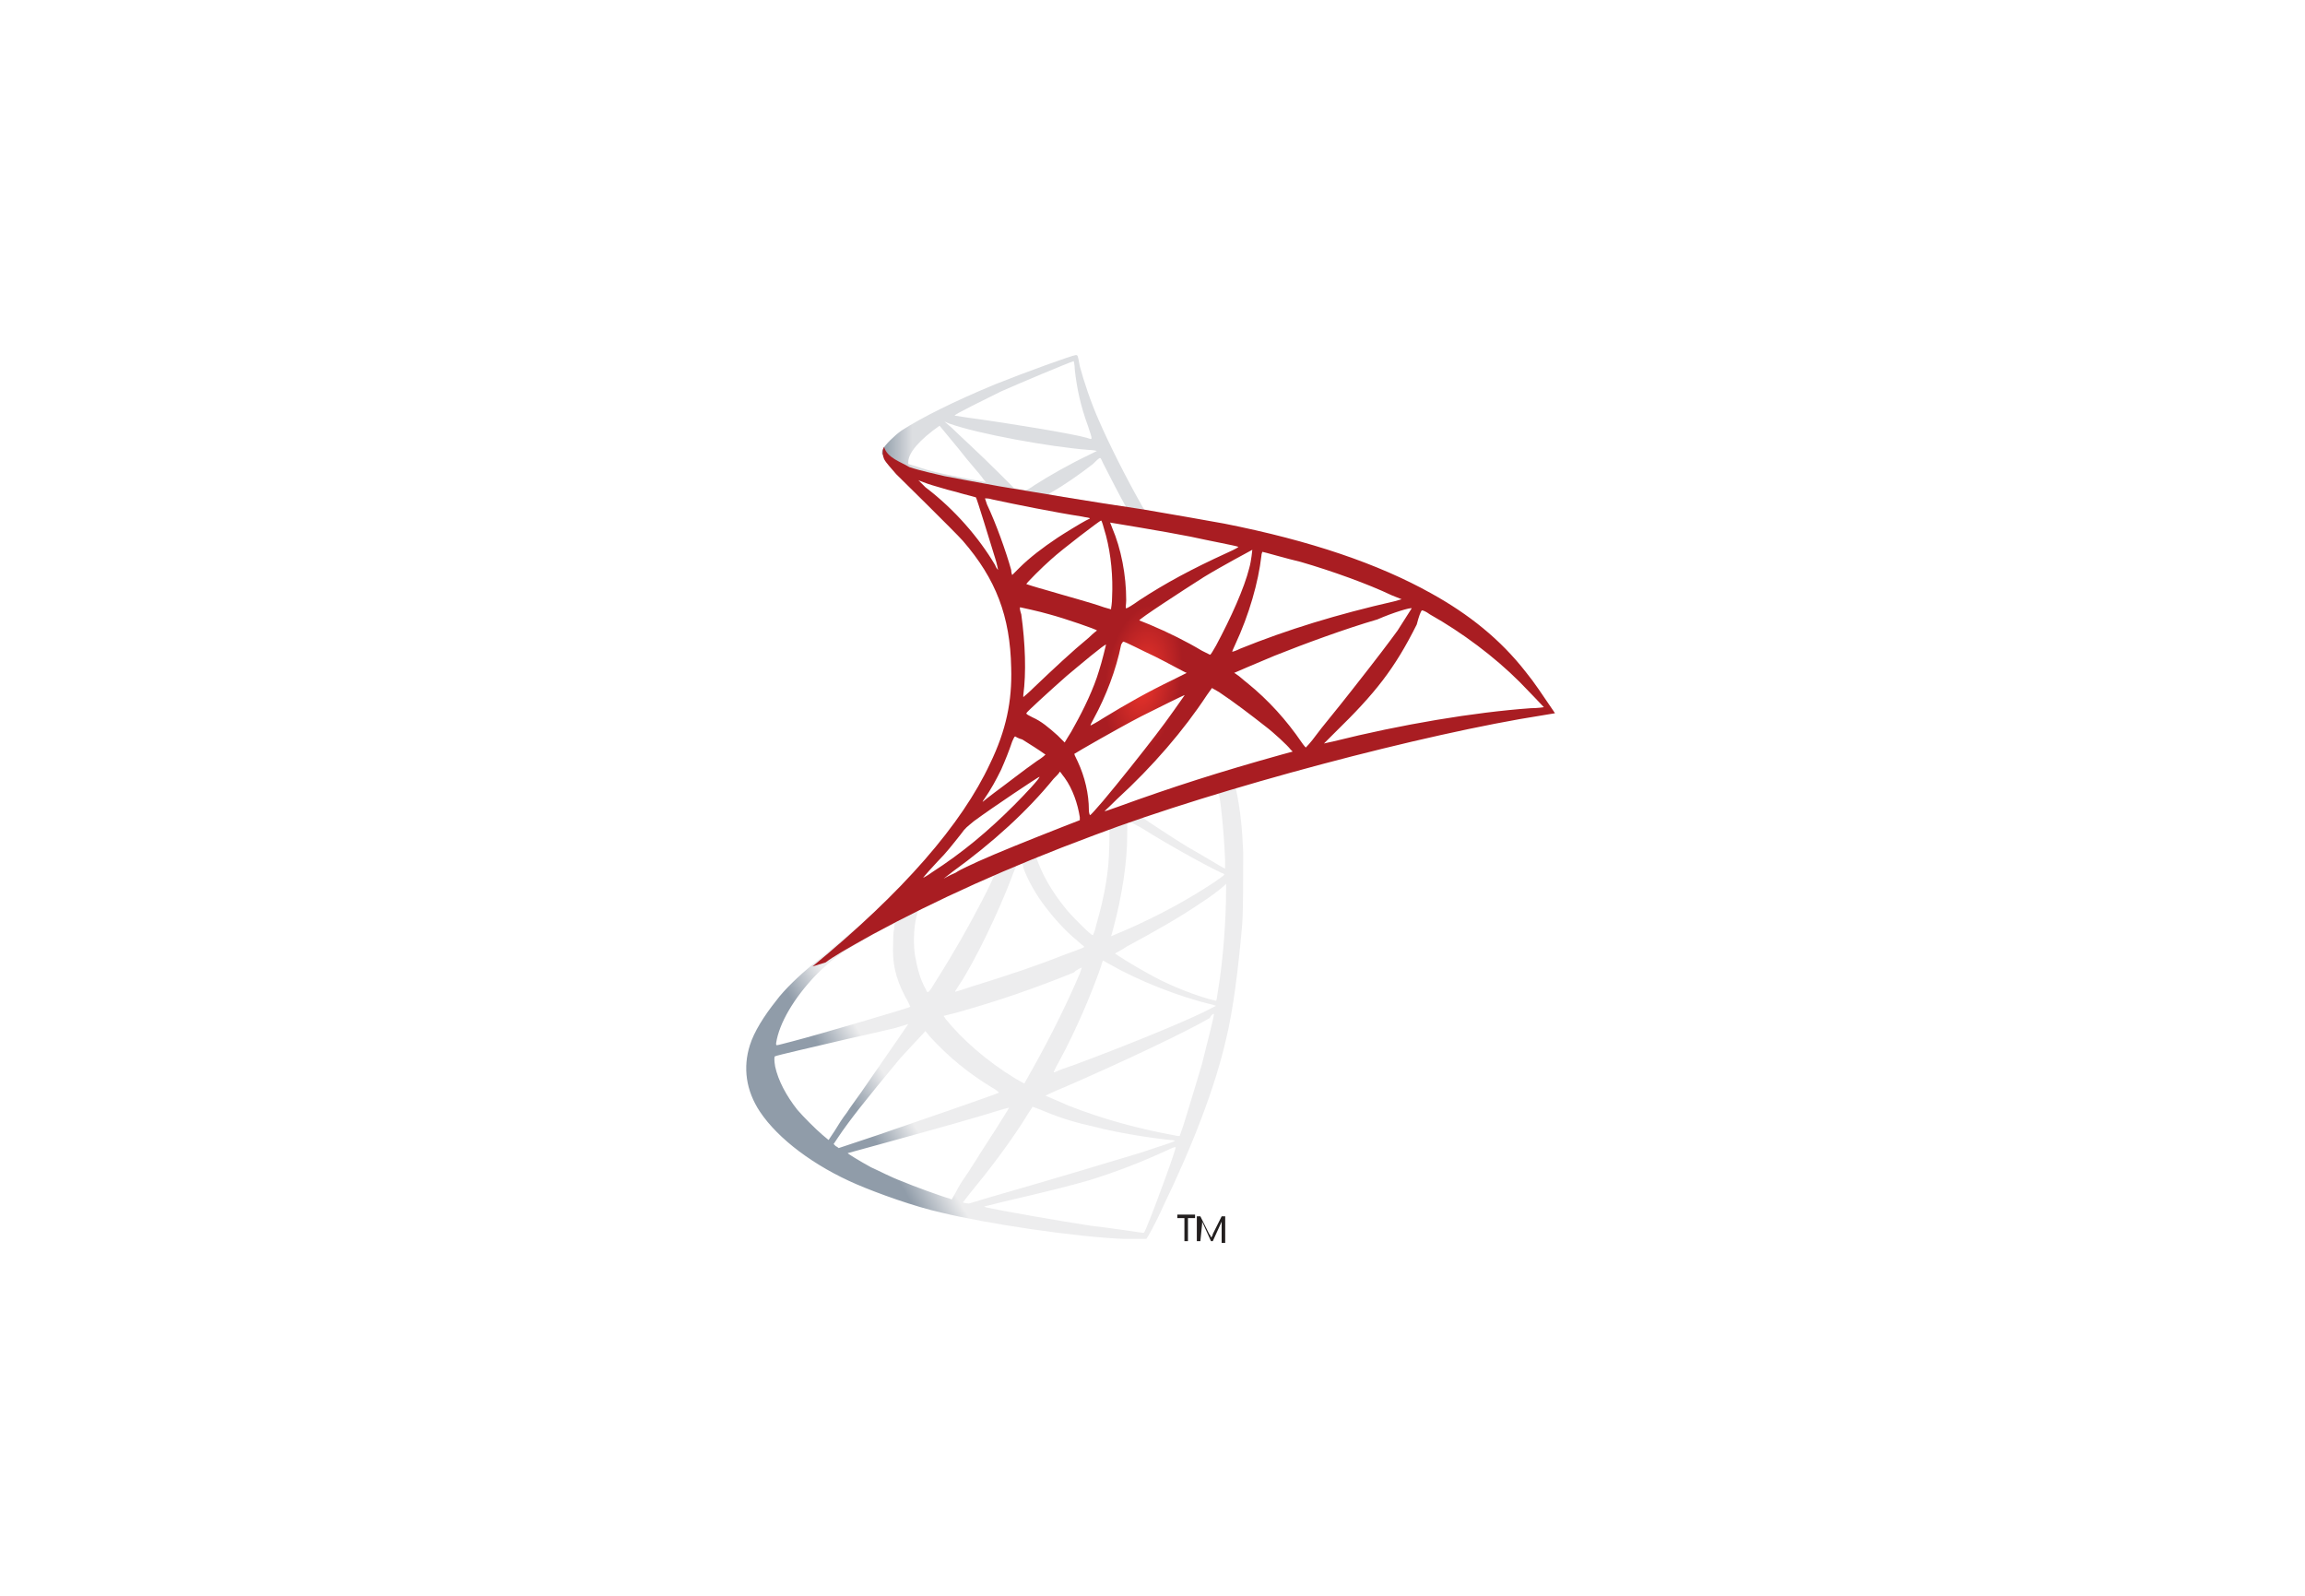
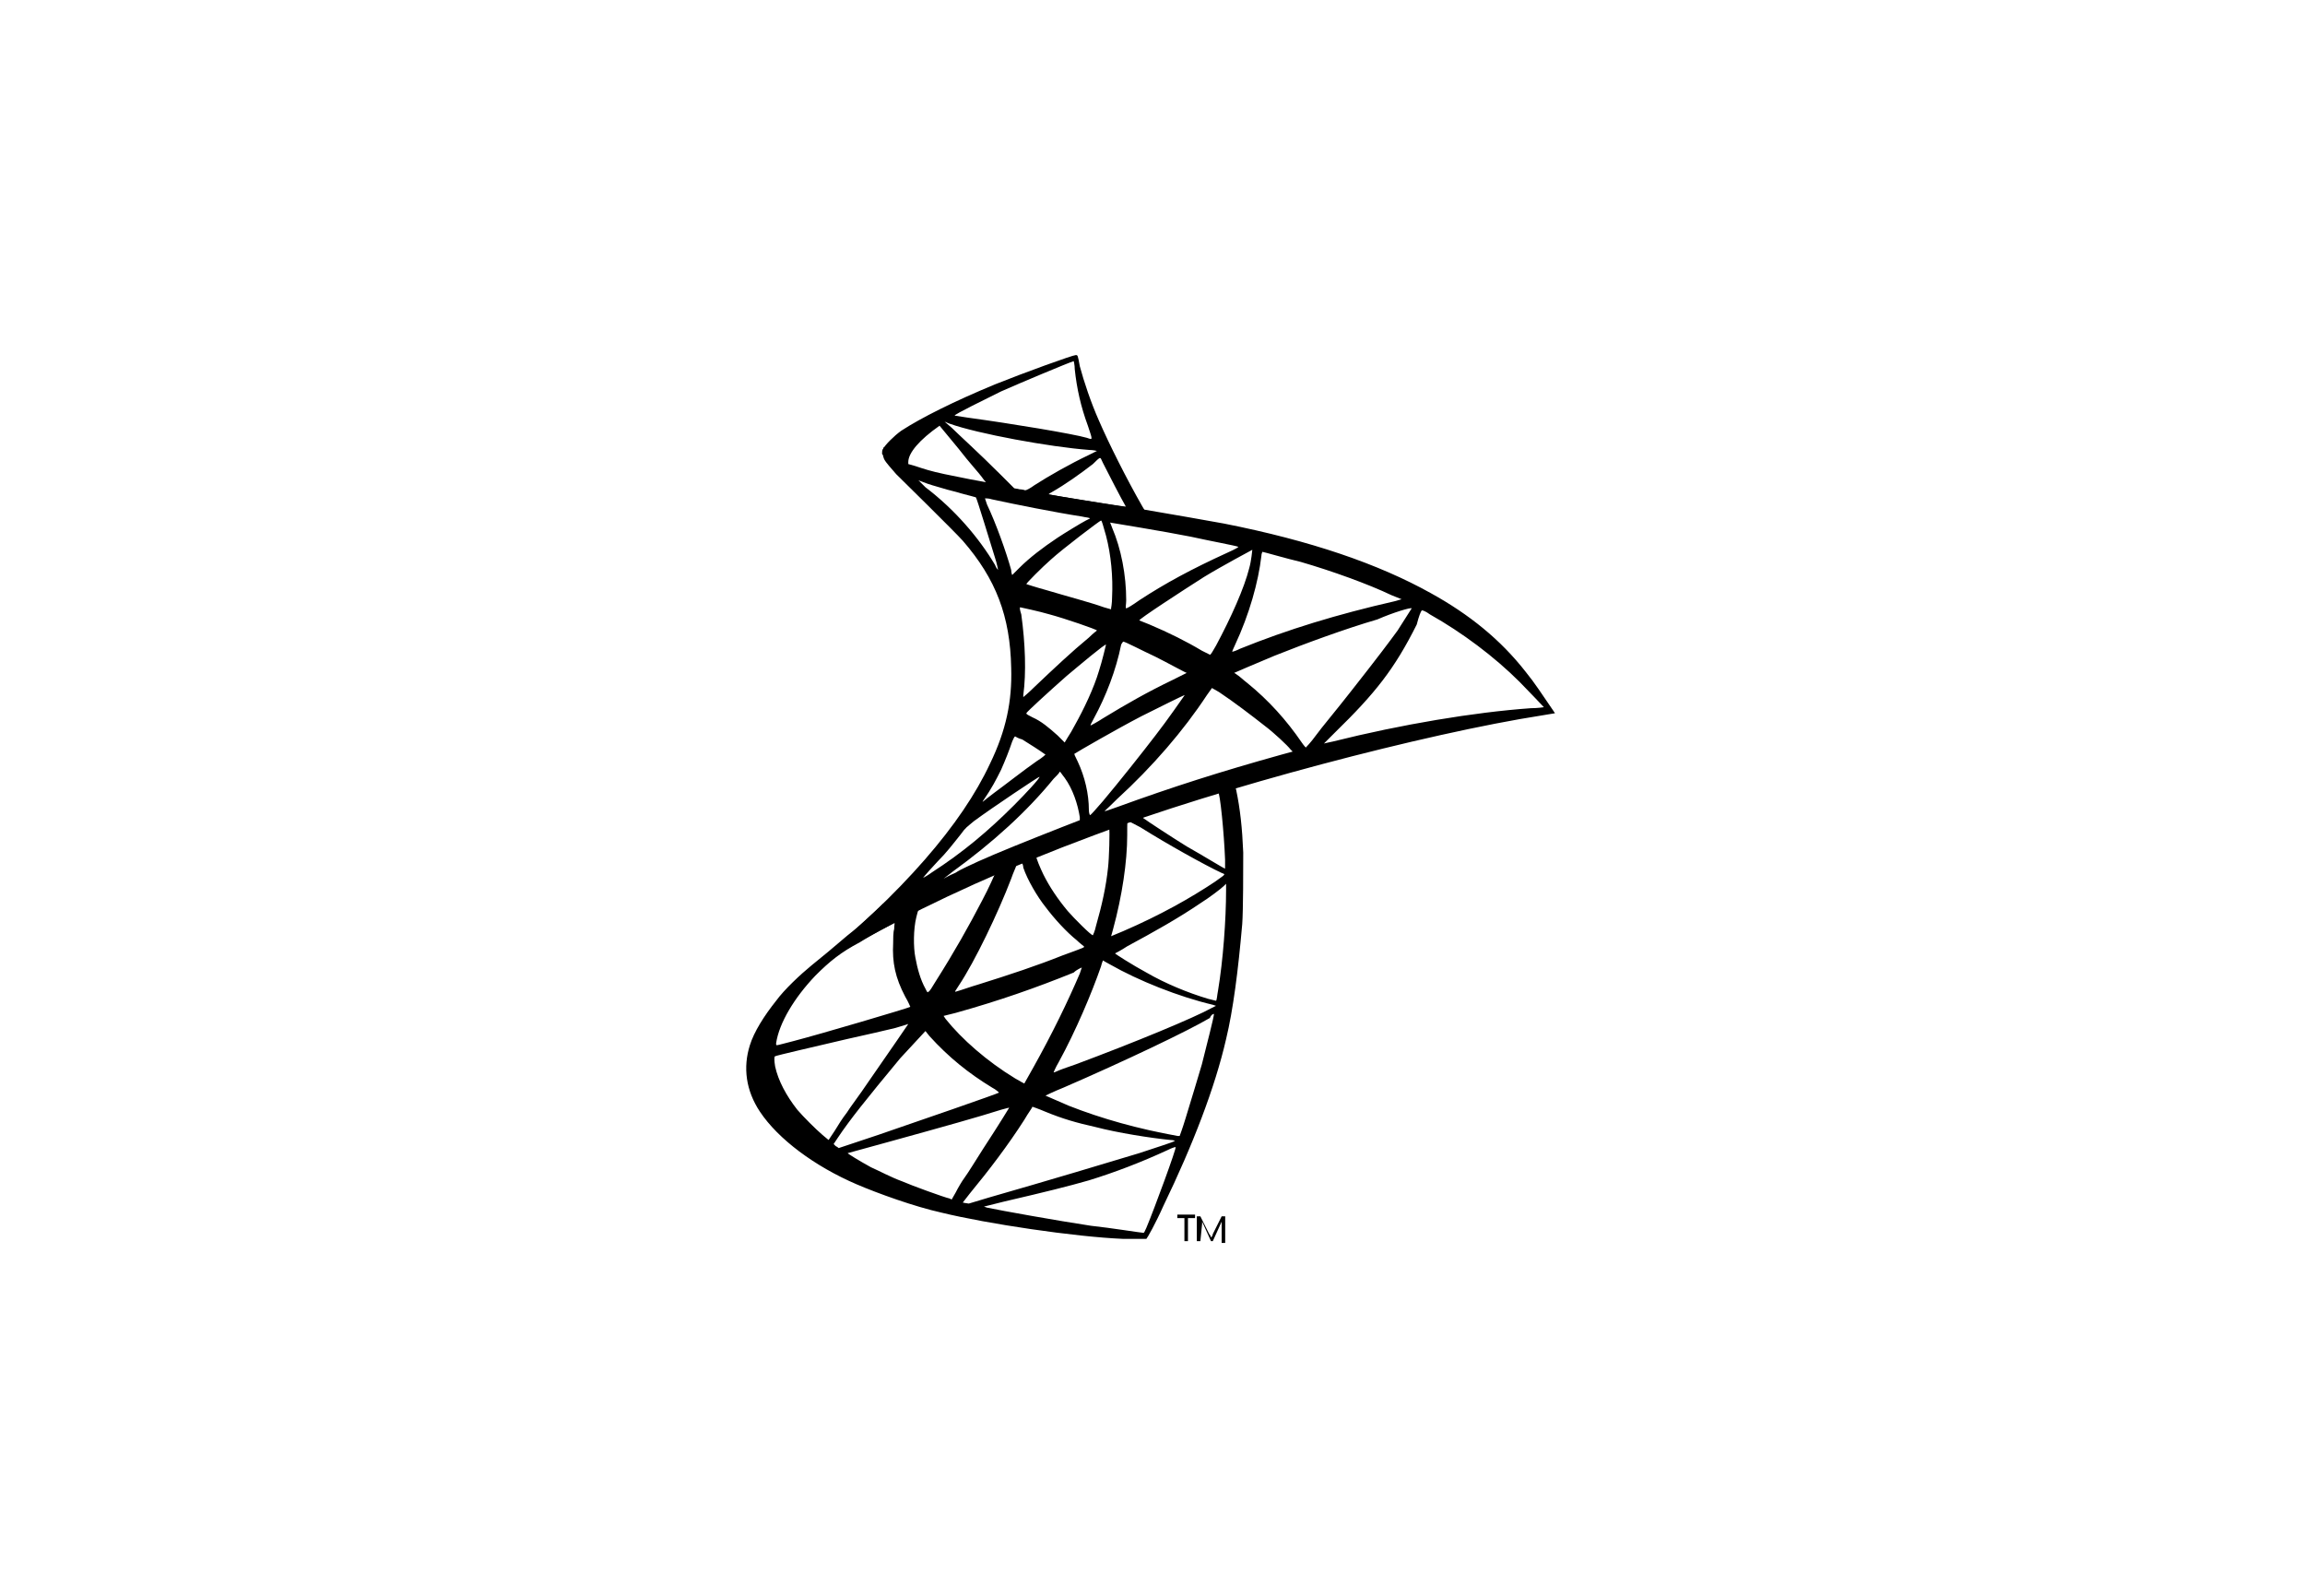
<svg xmlns="http://www.w3.org/2000/svg" version="1.1" id="Layer_1" x="0px" y="0px" viewBox="0 0 130 90" style="enable-background:new 0 0 130 90;" xml:space="preserve">
  <style type="text/css">
	.st0{fill:url(#SVGID_1_);}
	.st1{fill:url(#SVGID_2_);}
	.st2{fill:url(#SVGID_3_);}
	.st3{fill:#231F1F;}
</style>
  <g>
    <g transform="matrix(.569 0 0 .569 199.451 -82.735)">
      <linearGradient id="SVGID_1_" gradientUnits="userSpaceOnUse" x1="-20618.637" y1="-18101.223" x2="-20567.148" y2="-18131.648" gradientTransform="matrix(7.021460e-02 0 0 7.021460e-02 1184.576 1530.592)">
        <stop offset="0" style="stop-color:#909CA9" />
        <stop offset="1" style="stop-color:#EDEDEE" />
      </linearGradient>
-       <path class="st0" d="M-225.8,221.5l-17.6,5.7l-15.3,6.7l-4.3,1.1c-1.1,1-2.2,2.1-3.5,3.1c-1.4,1.2-2.6,2.2-3.6,3    c-1.1,0.9-2.7,2.4-3.5,3.5c-1.2,1.5-2.2,3.1-2.6,4.4c-0.7,2.2-0.4,4.5,1,6.6c1.8,2.7,5.4,5.4,9.6,7.2c2.1,0.9,5.7,2.2,8.4,2.8    c4.5,1.1,13.2,2.4,18,2.6c1,0,2.3,0,2.3,0c0.1-0.1,0.9-1.5,1.7-3.3c2.9-6,5.1-11.7,6.2-16.5c0.7-2.9,1.2-6.8,1.6-11.4    c0.1-1.3,0.1-5.6,0.1-7.1c-0.1-2.4-0.3-4.3-0.7-6.2c-0.1-0.3-0.1-0.5,0-0.5c0.1,0,0.2-0.1,2.4-0.7L-225.8,221.5L-225.8,221.5    L-225.8,221.5L-225.8,221.5z M-229.8,223.9c0.2,0,0.6,4.1,0.7,6.7c0,0.5,0,0.9,0,0.9c-0.1,0-2.2-1.3-3.8-2.2    c-1.3-0.8-3.9-2.5-4.3-2.8c-0.1-0.1-0.1-0.1,1-0.5C-234.3,225.3-229.9,223.9-229.8,223.9z M-238.7,226.8c0.1,0,0.4,0.2,1.2,0.6    c2.7,1.7,6.5,3.8,8,4.5c0.5,0.2,0.5,0.1-0.6,0.9c-2.4,1.6-5.4,3.3-9.1,4.9c-0.7,0.3-1.2,0.5-1.2,0.5c0,0,0.1-0.3,0.2-0.7    c0.9-3.3,1.4-6.7,1.4-9.3C-238.8,226.8-238.8,226.8-238.7,226.8C-238.8,226.8-238.7,226.8-238.7,226.8L-238.7,226.8z     M-240.6,227.5c0.1,0.1,0,3.1-0.1,3.9c-0.2,1.9-0.6,3.7-1.2,5.8c-0.1,0.5-0.3,0.9-0.3,0.9c-0.1,0.1-1.9-1.7-2.5-2.4    c-1-1.2-1.8-2.4-2.4-3.6c-0.3-0.6-0.8-1.8-0.7-1.8C-247.6,230.2-240.6,227.5-240.6,227.5L-240.6,227.5z M-249.3,230.9    C-249.2,230.9-249.2,230.9-249.3,230.9c0.1,0,0.2,0.3,0.2,0.5c0.4,1.2,1.4,2.9,2.2,3.9c0.9,1.2,2.1,2.5,3.1,3.3    c0.3,0.3,0.6,0.5,0.7,0.6c0.1,0.1,0.1,0.1-2.1,0.9c-2.5,1-5.2,1.9-8.4,2.9c-0.7,0.2-1.5,0.5-2.2,0.7c-0.1,0-0.1,0,0.3-0.6    c1.6-2.4,3.9-7.2,5.2-10.6c0.2-0.6,0.5-1.2,0.5-1.3c0.1-0.2,0.1-0.3,0.3-0.3C-249.4,231-249.3,230.9-249.3,230.9L-249.3,230.9z     M-251.9,232c0,0-0.6,1.4-1.3,2.7c-1.3,2.5-2.7,5-4.6,8c-0.3,0.5-0.6,1-0.7,1c-0.1,0.1-0.1,0.1-0.3-0.3c-0.5-0.9-0.8-2-1-3.1    c-0.2-1-0.2-2.8,0.1-4c0.2-0.8,0.2-0.8,0.6-1C-257.5,234.6-252,232-251.9,232L-251.9,232z M-229,233v0.6c0,3-0.3,7-0.8,10    c-0.1,0.5-0.1,0.9-0.2,1c0,0-0.4-0.1-0.8-0.2c-2-0.6-4.2-1.5-6.1-2.6c-1.3-0.7-3.2-1.9-3.1-1.9c0,0,0.6-0.3,1.2-0.7    c2.6-1.4,5.1-2.8,7.3-4.3c0.8-0.5,2-1.4,2.3-1.7L-229,233L-229,233z M-261.9,236.9c0.1,0,0,0.1,0,0.6c-0.1,0.3-0.1,1-0.1,1.4    c-0.1,1.9,0.2,3.4,1.2,5.3c0.3,0.5,0.5,1,0.5,1c-0.1,0.1-8.9,2.7-11.6,3.4c-0.8,0.2-1.5,0.4-1.6,0.4c-0.1,0-0.1,0-0.1-0.2    c0.3-2,1.8-4.5,3.9-6.7c1.4-1.4,2.5-2.3,4.4-3.3C-264.2,238.1-262.1,237-261.9,236.9C-262,236.9-262,236.9-261.9,236.9    L-261.9,236.9z M-241.2,240.6c0,0,0.3,0.2,0.7,0.4c2.8,1.6,6.8,3.2,10.2,4l0.3,0.1l-0.4,0.2c-1.8,1-7.6,3.4-13.5,5.6    c-0.9,0.3-1.7,0.6-1.9,0.7c-0.2,0.1-0.3,0.1-0.3,0.1c0,0,0.2-0.5,0.5-1c1.7-3.1,3.3-6.9,4.2-9.5    C-241.3,240.8-241.2,240.6-241.2,240.6L-241.2,240.6z M-243.3,241.3c0,0-0.1,0.3-0.2,0.6c-1.2,2.8-2.7,5.9-4.6,9.3    c-0.5,0.9-0.9,1.6-0.9,1.6c0,0-0.4-0.2-0.9-0.5c-2.8-1.7-5.3-3.9-6.9-5.9l-0.2-0.3l1.2-0.3c4.3-1.2,8-2.5,11.7-4    C-243.8,241.5-243.3,241.3-243.3,241.3z M-230.2,245.9C-230.2,245.9-230.2,245.9-230.2,245.9c0,0.3-0.7,3-1.2,5    c-0.5,1.7-0.9,3-1.6,5.3c-0.3,1-0.6,1.8-0.6,1.8c0,0-0.1,0-0.2,0c-3.9-0.7-7.5-1.7-10.8-3c-0.9-0.4-2.3-1-2.3-1    c0,0,0.8-0.4,1.8-0.8c6-2.6,12.3-5.6,14.5-6.9C-230.5,246-230.3,245.9-230.2,245.9L-230.2,245.9z M-260.5,246.9c0,0-1.7,2.5-4,5.8    c-0.8,1.2-1.8,2.5-2.1,3c-0.4,0.5-0.9,1.3-1.2,1.8l-0.6,0.9l-0.6-0.5c-0.7-0.6-1.9-1.8-2.5-2.5c-1.1-1.4-1.9-2.9-2.2-4.3    c-0.1-0.6-0.1-1,0-1c0.2-0.1,3.7-0.9,7.1-1.7c1.8-0.4,4-0.9,4.8-1.1C-261.1,247.1-260.5,246.9-260.5,246.9L-260.5,246.9z     M-258.8,247.6l0.4,0.5c1.9,2.1,3.9,3.7,6.2,5.1c0.4,0.2,0.7,0.5,0.7,0.5c-0.1,0.1-8.2,2.9-12,4.2c-2.1,0.7-3.9,1.3-3.9,1.3    c0,0-0.1-0.1-0.3-0.2l-0.2-0.2l0.4-0.6c1.2-1.8,2.8-3.8,6.2-7.9L-258.8,247.6L-258.8,247.6z M-248.2,255.1c0,0,0.6,0.2,1.3,0.5    c1.7,0.7,3.1,1.1,4.9,1.5c2.3,0.6,5.5,1.1,7.5,1.3c0.3,0,0.5,0.1,0.4,0.1c-0.1,0.1-2,0.7-3.5,1.2c-2.3,0.7-9.3,2.8-14.9,4.4    c-1,0.3-2,0.6-2,0.6c-0.1,0-0.6-0.1-0.6-0.1c0,0,0.3-0.4,0.7-0.9c1.9-2.3,3.8-4.8,5.4-7.3C-248.6,255.7-248.2,255.2-248.2,255.1    L-248.2,255.1z M-250.5,255.2c0,0-0.9,1.5-2.6,4.1c-0.7,1.1-1.5,2.4-1.8,2.8c-0.3,0.4-0.7,1.1-0.9,1.5l-0.4,0.7l-0.2-0.1    c-0.5-0.1-3.8-1.3-4.7-1.7c-1.1-0.4-2.2-1-3.1-1.4c-1.1-0.6-2.4-1.4-2.3-1.4c0,0,1.8-0.5,4-1.1c5.8-1.6,9-2.5,11.2-3.2    C-250.9,255.3-250.6,255.2-250.5,255.2L-250.5,255.2z M-234,259.1L-234,259.1c0.1,0.1-2.1,6.1-2.9,8c-0.2,0.4-0.2,0.5-0.3,0.5    c-0.2,0-3.3-0.5-5.2-0.7c-3.3-0.5-8.9-1.5-10.3-1.8l-0.3-0.1l2-0.5c4.3-1,6.3-1.5,8.4-2.1c2.6-0.8,5.2-1.8,7.8-3    C-234.4,259.2-234.1,259.1-234,259.1L-234,259.1z" />
+       <path className="st0" d="M-225.8,221.5l-17.6,5.7l-15.3,6.7l-4.3,1.1c-1.1,1-2.2,2.1-3.5,3.1c-1.4,1.2-2.6,2.2-3.6,3    c-1.1,0.9-2.7,2.4-3.5,3.5c-1.2,1.5-2.2,3.1-2.6,4.4c-0.7,2.2-0.4,4.5,1,6.6c1.8,2.7,5.4,5.4,9.6,7.2c2.1,0.9,5.7,2.2,8.4,2.8    c4.5,1.1,13.2,2.4,18,2.6c1,0,2.3,0,2.3,0c0.1-0.1,0.9-1.5,1.7-3.3c2.9-6,5.1-11.7,6.2-16.5c0.7-2.9,1.2-6.8,1.6-11.4    c0.1-1.3,0.1-5.6,0.1-7.1c-0.1-2.4-0.3-4.3-0.7-6.2c-0.1-0.3-0.1-0.5,0-0.5c0.1,0,0.2-0.1,2.4-0.7L-225.8,221.5L-225.8,221.5    L-225.8,221.5L-225.8,221.5z M-229.8,223.9c0.2,0,0.6,4.1,0.7,6.7c0,0.5,0,0.9,0,0.9c-0.1,0-2.2-1.3-3.8-2.2    c-1.3-0.8-3.9-2.5-4.3-2.8c-0.1-0.1-0.1-0.1,1-0.5C-234.3,225.3-229.9,223.9-229.8,223.9z M-238.7,226.8c0.1,0,0.4,0.2,1.2,0.6    c2.7,1.7,6.5,3.8,8,4.5c0.5,0.2,0.5,0.1-0.6,0.9c-2.4,1.6-5.4,3.3-9.1,4.9c-0.7,0.3-1.2,0.5-1.2,0.5c0,0,0.1-0.3,0.2-0.7    c0.9-3.3,1.4-6.7,1.4-9.3C-238.8,226.8-238.8,226.8-238.7,226.8C-238.8,226.8-238.7,226.8-238.7,226.8L-238.7,226.8z     M-240.6,227.5c0.1,0.1,0,3.1-0.1,3.9c-0.2,1.9-0.6,3.7-1.2,5.8c-0.1,0.5-0.3,0.9-0.3,0.9c-0.1,0.1-1.9-1.7-2.5-2.4    c-1-1.2-1.8-2.4-2.4-3.6c-0.3-0.6-0.8-1.8-0.7-1.8C-247.6,230.2-240.6,227.5-240.6,227.5L-240.6,227.5z M-249.3,230.9    C-249.2,230.9-249.2,230.9-249.3,230.9c0.1,0,0.2,0.3,0.2,0.5c0.4,1.2,1.4,2.9,2.2,3.9c0.9,1.2,2.1,2.5,3.1,3.3    c0.3,0.3,0.6,0.5,0.7,0.6c0.1,0.1,0.1,0.1-2.1,0.9c-2.5,1-5.2,1.9-8.4,2.9c-0.7,0.2-1.5,0.5-2.2,0.7c-0.1,0-0.1,0,0.3-0.6    c1.6-2.4,3.9-7.2,5.2-10.6c0.2-0.6,0.5-1.2,0.5-1.3c0.1-0.2,0.1-0.3,0.3-0.3C-249.4,231-249.3,230.9-249.3,230.9L-249.3,230.9z     M-251.9,232c0,0-0.6,1.4-1.3,2.7c-1.3,2.5-2.7,5-4.6,8c-0.3,0.5-0.6,1-0.7,1c-0.1,0.1-0.1,0.1-0.3-0.3c-0.5-0.9-0.8-2-1-3.1    c-0.2-1-0.2-2.8,0.1-4c0.2-0.8,0.2-0.8,0.6-1C-257.5,234.6-252,232-251.9,232L-251.9,232z M-229,233v0.6c0,3-0.3,7-0.8,10    c-0.1,0.5-0.1,0.9-0.2,1c0,0-0.4-0.1-0.8-0.2c-2-0.6-4.2-1.5-6.1-2.6c-1.3-0.7-3.2-1.9-3.1-1.9c0,0,0.6-0.3,1.2-0.7    c2.6-1.4,5.1-2.8,7.3-4.3c0.8-0.5,2-1.4,2.3-1.7L-229,233L-229,233z M-261.9,236.9c0.1,0,0,0.1,0,0.6c-0.1,0.3-0.1,1-0.1,1.4    c-0.1,1.9,0.2,3.4,1.2,5.3c0.3,0.5,0.5,1,0.5,1c-0.1,0.1-8.9,2.7-11.6,3.4c-0.8,0.2-1.5,0.4-1.6,0.4c-0.1,0-0.1,0-0.1-0.2    c0.3-2,1.8-4.5,3.9-6.7c1.4-1.4,2.5-2.3,4.4-3.3C-264.2,238.1-262.1,237-261.9,236.9C-262,236.9-262,236.9-261.9,236.9    L-261.9,236.9z M-241.2,240.6c0,0,0.3,0.2,0.7,0.4c2.8,1.6,6.8,3.2,10.2,4l0.3,0.1l-0.4,0.2c-1.8,1-7.6,3.4-13.5,5.6    c-0.9,0.3-1.7,0.6-1.9,0.7c-0.2,0.1-0.3,0.1-0.3,0.1c0,0,0.2-0.5,0.5-1c1.7-3.1,3.3-6.9,4.2-9.5    C-241.3,240.8-241.2,240.6-241.2,240.6L-241.2,240.6z M-243.3,241.3c0,0-0.1,0.3-0.2,0.6c-1.2,2.8-2.7,5.9-4.6,9.3    c-0.5,0.9-0.9,1.6-0.9,1.6c0,0-0.4-0.2-0.9-0.5c-2.8-1.7-5.3-3.9-6.9-5.9l-0.2-0.3l1.2-0.3c4.3-1.2,8-2.5,11.7-4    C-243.8,241.5-243.3,241.3-243.3,241.3z M-230.2,245.9C-230.2,245.9-230.2,245.9-230.2,245.9c0,0.3-0.7,3-1.2,5    c-0.5,1.7-0.9,3-1.6,5.3c-0.3,1-0.6,1.8-0.6,1.8c0,0-0.1,0-0.2,0c-3.9-0.7-7.5-1.7-10.8-3c-0.9-0.4-2.3-1-2.3-1    c0,0,0.8-0.4,1.8-0.8c6-2.6,12.3-5.6,14.5-6.9C-230.5,246-230.3,245.9-230.2,245.9L-230.2,245.9z M-260.5,246.9c0,0-1.7,2.5-4,5.8    c-0.8,1.2-1.8,2.5-2.1,3c-0.4,0.5-0.9,1.3-1.2,1.8l-0.6,0.9l-0.6-0.5c-0.7-0.6-1.9-1.8-2.5-2.5c-1.1-1.4-1.9-2.9-2.2-4.3    c-0.1-0.6-0.1-1,0-1c0.2-0.1,3.7-0.9,7.1-1.7c1.8-0.4,4-0.9,4.8-1.1C-261.1,247.1-260.5,246.9-260.5,246.9L-260.5,246.9z     M-258.8,247.6l0.4,0.5c1.9,2.1,3.9,3.7,6.2,5.1c0.4,0.2,0.7,0.5,0.7,0.5c-0.1,0.1-8.2,2.9-12,4.2c-2.1,0.7-3.9,1.3-3.9,1.3    c0,0-0.1-0.1-0.3-0.2l-0.2-0.2l0.4-0.6c1.2-1.8,2.8-3.8,6.2-7.9L-258.8,247.6L-258.8,247.6z M-248.2,255.1c0,0,0.6,0.2,1.3,0.5    c1.7,0.7,3.1,1.1,4.9,1.5c2.3,0.6,5.5,1.1,7.5,1.3c0.3,0,0.5,0.1,0.4,0.1c-0.1,0.1-2,0.7-3.5,1.2c-2.3,0.7-9.3,2.8-14.9,4.4    c-1,0.3-2,0.6-2,0.6c-0.1,0-0.6-0.1-0.6-0.1c0,0,0.3-0.4,0.7-0.9c1.9-2.3,3.8-4.8,5.4-7.3C-248.6,255.7-248.2,255.2-248.2,255.1    L-248.2,255.1z M-250.5,255.2c0,0-0.9,1.5-2.6,4.1c-0.7,1.1-1.5,2.4-1.8,2.8c-0.3,0.4-0.7,1.1-0.9,1.5l-0.4,0.7l-0.2-0.1    c-0.5-0.1-3.8-1.3-4.7-1.7c-1.1-0.4-2.2-1-3.1-1.4c-1.1-0.6-2.4-1.4-2.3-1.4c0,0,1.8-0.5,4-1.1c5.8-1.6,9-2.5,11.2-3.2    C-250.9,255.3-250.6,255.2-250.5,255.2L-250.5,255.2z M-234,259.1L-234,259.1c0.1,0.1-2.1,6.1-2.9,8c-0.2,0.4-0.2,0.5-0.3,0.5    c-0.2,0-3.3-0.5-5.2-0.7c-3.3-0.5-8.9-1.5-10.3-1.8l-0.3-0.1l2-0.5c4.3-1,6.3-1.5,8.4-2.1c2.6-0.8,5.2-1.8,7.8-3    C-234.4,259.2-234.1,259.1-234,259.1L-234,259.1z" />
      <linearGradient id="SVGID_2_" gradientUnits="userSpaceOnUse" x1="-20616.606" y1="-19108.986" x2="-20575.176" y2="-19108.986" gradientTransform="matrix(7.021460e-02 0 0 7.021460e-02 1184.576 1530.592)">
        <stop offset="0" style="stop-color:#939FAB" />
        <stop offset="1" style="stop-color:#DCDEE1" />
      </linearGradient>
-       <path class="st1" d="M-243.9,180.6c-0.3,0-5,1.7-8,2.9c-4.1,1.7-7.3,3.3-9.3,4.6c-0.7,0.5-1.6,1.4-1.8,1.8    c-0.1,0.1-0.1,0.3-0.1,0.5l1.8,1.7l4.2,1.4l10.1,1.8l11.5,2l0.1-1c0,0-0.1,0-0.1,0l-1.5-0.2l-0.3-0.5c-1.6-2.8-3.3-6.2-4.3-8.5    c-0.8-1.8-1.5-3.9-1.9-5.4C-243.7,180.6-243.7,180.6-243.9,180.6L-243.9,180.6L-243.9,180.6L-243.9,180.6z M-244.1,181.2    L-244.1,181.2c0,0,0.1,0.4,0.1,0.8c0.2,1.9,0.6,3.7,1.3,5.6c0.5,1.5,0.5,1.4-0.1,1.2c-1.4-0.4-7.4-1.4-11.8-2    c-0.7-0.1-1.3-0.2-1.3-0.2c-0.1-0.1,3.2-1.7,4.6-2.4C-249.5,183.4-244.5,181.3-244.1,181.2z M-256.9,187.2l0.5,0.2    c2.8,1,9.9,2.3,13.8,2.6c0.4,0,0.8,0.1,0.8,0.1c0,0-0.4,0.2-0.8,0.4c-1.9,0.9-4,2.1-5.4,3c-0.4,0.3-0.8,0.5-0.9,0.5    c-0.1,0-0.3-0.1-0.6-0.1l-0.5-0.1l-1.3-1.3c-2.3-2.3-4.2-4-4.9-4.7L-256.9,187.2z M-257.4,187.6l1.9,2.3c1,1.3,2.1,2.5,2.3,2.8    c0.2,0.3,0.4,0.5,0.4,0.5c-0.1,0-2.7-0.5-4.1-0.8c-1.4-0.3-2-0.5-2.9-0.8l-0.7-0.2v-0.2c0-0.9,1.1-2.2,3.1-3.6L-257.4,187.6    L-257.4,187.6z M-241.5,190.8c0.1,0,0.1,0.1,0.3,0.5c0.5,1,1.9,3.7,2.2,4.2c0.1,0.2,0.3,0.2-1.6-0.1c-4.5-0.7-6-1-6-1    c0,0,0.1-0.1,0.3-0.2c1.4-0.8,2.8-1.8,4.1-2.8C-241.9,191.1-241.6,190.8-241.5,190.8C-241.6,190.8-241.5,190.8-241.5,190.8    L-241.5,190.8z" />
+       <path className="st1" d="M-243.9,180.6c-0.3,0-5,1.7-8,2.9c-4.1,1.7-7.3,3.3-9.3,4.6c-0.7,0.5-1.6,1.4-1.8,1.8    c-0.1,0.1-0.1,0.3-0.1,0.5l1.8,1.7l4.2,1.4l10.1,1.8l11.5,2l0.1-1c0,0-0.1,0-0.1,0l-1.5-0.2l-0.3-0.5c-1.6-2.8-3.3-6.2-4.3-8.5    c-0.8-1.8-1.5-3.9-1.9-5.4C-243.7,180.6-243.7,180.6-243.9,180.6L-243.9,180.6L-243.9,180.6L-243.9,180.6z M-244.1,181.2    L-244.1,181.2c0,0,0.1,0.4,0.1,0.8c0.2,1.9,0.6,3.7,1.3,5.6c0.5,1.5,0.5,1.4-0.1,1.2c-1.4-0.4-7.4-1.4-11.8-2    c-0.7-0.1-1.3-0.2-1.3-0.2c-0.1-0.1,3.2-1.7,4.6-2.4C-249.5,183.4-244.5,181.3-244.1,181.2z M-256.9,187.2l0.5,0.2    c2.8,1,9.9,2.3,13.8,2.6c0.4,0,0.8,0.1,0.8,0.1c0,0-0.4,0.2-0.8,0.4c-1.9,0.9-4,2.1-5.4,3c-0.4,0.3-0.8,0.5-0.9,0.5    c-0.1,0-0.3-0.1-0.6-0.1l-0.5-0.1l-1.3-1.3c-2.3-2.3-4.2-4-4.9-4.7L-256.9,187.2z M-257.4,187.6l1.9,2.3c1,1.3,2.1,2.5,2.3,2.8    c0.2,0.3,0.4,0.5,0.4,0.5c-0.1,0-2.7-0.5-4.1-0.8c-1.4-0.3-2-0.5-2.9-0.8l-0.7-0.2v-0.2c0-0.9,1.1-2.2,3.1-3.6L-257.4,187.6    L-257.4,187.6z M-241.5,190.8c0.1,0,0.1,0.1,0.3,0.5c0.5,1,1.9,3.7,2.2,4.2c0.1,0.2,0.3,0.2-1.6-0.1c-4.5-0.7-6-1-6-1    c0,0,0.1-0.1,0.3-0.2c1.4-0.8,2.8-1.8,4.1-2.8C-241.9,191.1-241.6,190.8-241.5,190.8C-241.6,190.8-241.5,190.8-241.5,190.8    L-241.5,190.8z" />
      <radialGradient id="SVGID_3_" cx="-3127.301" cy="-10794.155" r="55.007" gradientTransform="matrix(-6.742650e-02 -1.012820e-02 2.048400e-02 -0.1349 -226.9684 -1275.015)" gradientUnits="userSpaceOnUse">
        <stop offset="0" style="stop-color:#EE352C" />
        <stop offset="1" style="stop-color:#A91D22" />
      </radialGradient>
-       <path class="st2" d="M-262.9,189.7c0,0-0.3,0.5,0,1.2c0.2,0.4,0.7,0.9,1.2,1.5c0,0,5.9,5.8,6.6,6.6c3.3,3.8,4.7,7.5,4.8,12.6    c0.1,3.3-0.5,6.2-2.1,9.5c-2.8,6-8.6,12.7-17.6,20.1l1.3-0.4c0.8-0.6,2-1.3,4.7-2.8c6.3-3.4,13.3-6.6,21.9-9.8    c12.4-4.7,32.9-10.1,44.5-11.9l1.2-0.2l-0.2-0.3c-1.1-1.6-1.8-2.7-2.7-3.8c-2.5-3.2-5.6-5.7-9.4-7.8c-5.2-2.9-11.9-5.2-20.5-6.9    c-1.6-0.3-5.1-0.9-8-1.4c-6.1-0.9-10-1.6-14.3-2.3c-1.6-0.3-3.9-0.7-5.4-1c-0.8-0.2-2.3-0.5-3.5-0.9    C-261.2,191.2-262.6,190.8-262.9,189.7L-262.9,189.7z M-259.5,193c0,0,0.2,0.1,0.5,0.2c0.5,0.2,1.2,0.4,1.9,0.6    c0.6,0.2,1.2,0.3,1.8,0.5c0.8,0.2,1.5,0.4,1.5,0.4c0.1,0.1,1.4,4.4,1.9,6c0.2,0.6,0.3,1.2,0.3,1.2c0,0-0.2-0.2-0.3-0.5    c-1.6-2.7-4-5.5-6.9-7.7C-259.2,193.3-259.5,193-259.5,193L-259.5,193z M-252.9,194.8c0.1,0,0.4,0,0.7,0.1    c2.3,0.5,6.3,1.3,8.9,1.7c0.4,0.1,0.8,0.1,0.8,0.2c0,0-0.2,0.1-0.4,0.2c-0.4,0.2-2.2,1.3-2.8,1.7c-1.5,1-2.8,2-3.8,3    c-0.4,0.4-0.7,0.7-0.7,0.7s-0.1-0.2-0.1-0.5c-0.5-1.8-1.5-4.6-2.4-6.5C-252.8,195.1-252.9,194.8-252.9,194.8    C-252.9,194.8-252.9,194.8-252.9,194.8L-252.9,194.8z M-241.4,197c0.1,0,0.2,0.5,0.5,1.5c0.5,1.9,0.7,4.1,0.6,6.1    c0,0.6-0.1,1.1-0.1,1.1l0,0.1l-0.7-0.2c-1.4-0.5-3.7-1.1-5.7-1.7c-1.1-0.3-2-0.6-2-0.6c0-0.1,1.6-1.7,2.4-2.4    C-245.2,199.8-241.5,197-241.4,197L-241.4,197z M-240.5,197.2c0,0,5.5,0.9,8,1.4c1.8,0.4,4.5,0.9,4.7,1c0.1,0-0.2,0.2-1.1,0.6    c-3.5,1.6-6.1,3-8.7,4.7c-0.7,0.5-1.2,0.8-1.3,0.8s0-0.4,0-0.8c0-2.5-0.5-5.1-1.4-7.2C-240.4,197.4-240.5,197.2-240.5,197.2z     M-226.4,199.9c0,0-0.1,1.1-0.3,1.8c-0.5,2-1.8,4.9-3.3,7.7c-0.3,0.5-0.5,0.9-0.6,0.9c0,0-0.4-0.2-0.8-0.4    c-1.5-0.9-3.3-1.8-5.2-2.6c-0.5-0.2-1-0.4-1-0.4c-0.1-0.1,4.2-2.9,6.4-4.3C-229.4,201.5-226.4,199.9-226.4,199.9L-226.4,199.9z     M-225.4,200.1c0.1,0,2.5,0.7,3.8,1c3.1,0.9,6.7,2.2,9,3.3l1,0.4l-0.7,0.2c-5.7,1.3-10.6,2.8-15.3,4.7c-0.4,0.2-0.7,0.3-0.8,0.3    c0,0,0.1-0.3,0.3-0.7c1.4-3,2.3-6.2,2.6-8.8C-225.5,200.3-225.4,200.1-225.4,200.1L-225.4,200.1z M-249.4,205.6    c0,0,1.9,0.4,2.9,0.7c1.5,0.4,4.7,1.5,4.7,1.6c0,0-0.4,0.3-0.8,0.7c-1.7,1.4-3.4,3-5.4,4.9c-0.6,0.6-1.1,1-1.1,1c0,0,0-0.1,0-0.2    c0.3-2.2,0.2-5.1-0.2-8C-249.4,206-249.5,205.6-249.4,205.6z M-210.6,205.7c0,0-0.9,1.4-1.4,2.2c-0.8,1.1-2,2.7-4.6,6    c-1.4,1.8-3,3.7-3.5,4.4c-0.5,0.7-1,1.2-1,1.2c0,0-0.2-0.2-0.4-0.5c-1.5-2.2-3.3-4.2-5.4-5.9c-0.4-0.3-0.8-0.7-1-0.8    c-0.1-0.1-0.3-0.2-0.3-0.2c0,0,2.3-1,4-1.7c3-1.2,7.1-2.7,10.2-3.6C-212.4,206.1-210.7,205.6-210.6,205.7L-210.6,205.7z     M-209.6,205.9c0.1,0,0.4,0.1,0.8,0.4c3.2,1.8,6.4,4.2,8.9,6.7c0.7,0.7,2.4,2.5,2.4,2.5c0,0-0.6,0.1-1.3,0.1    c-5.6,0.4-12.8,1.6-19.6,3.3c-0.5,0.1-0.9,0.2-0.9,0.2c0,0,0.5-0.5,1.1-1.1c4-3.9,5.9-6.3,8.1-10.7    C-209.9,206.5-209.7,206-209.6,205.9C-209.6,205.9-209.6,205.9-209.6,205.9L-209.6,205.9z M-239.2,209c0.2,0,1.9,0.9,3.2,1.5    c1.2,0.6,3,1.6,3.1,1.6c0,0-0.6,0.3-1.4,0.7c-2.5,1.2-4.6,2.4-6.9,3.8c-0.6,0.4-1.2,0.7-1.2,0.7c-0.1,0,0-0.1,0.3-0.7    c1.2-2.2,2.2-4.8,2.7-7.3C-239.3,209.1-239.2,209-239.2,209L-239.2,209z M-240.9,209.3c0,0-0.4,1.7-0.7,2.6    c-0.5,1.7-1.5,3.8-2.4,5.4c-0.2,0.4-0.5,0.9-0.7,1.2l-0.3,0.5l-0.7-0.7c-0.9-0.8-1.6-1.4-2.5-1.8c-0.4-0.2-0.6-0.3-0.6-0.4    c0-0.1,2.3-2.2,4-3.7C-243.6,211.4-241,209.2-240.9,209.3L-240.9,209.3z M-230.4,213.6l0.7,0.4c1.5,1,3.2,2.3,4.6,3.4    c0.8,0.6,2.2,1.9,2.5,2.3l0.2,0.2l-1.1,0.3c-6.1,1.7-10.8,3.2-16.3,5.2c-0.6,0.2-1.1,0.4-1.2,0.4c-0.1,0-0.1,0.1,1.2-1.2    c3.5-3.2,6.6-6.8,8.9-10.3L-230.4,213.6L-230.4,213.6z M-233.1,214.3c0,0-1.8,2.6-2.9,4c-1.3,1.7-3.6,4.6-5.2,6.5    c-0.7,0.8-1.2,1.4-1.3,1.4c0,0-0.1-0.2-0.1-0.5c0-1.6-0.4-3.3-1.1-4.8c-0.3-0.6-0.4-0.8-0.3-0.8c0.3-0.2,4.1-2.4,6.6-3.7    C-235.8,215.6-233.2,214.3-233.1,214.3L-233.1,214.3z M-249.9,218.4c0,0,0.3,0.2,0.7,0.3c0.8,0.5,1.6,1,2.3,1.5    c0,0-0.3,0.3-0.8,0.6c-1.3,0.9-3.2,2.4-4.3,3.2c-1.2,0.9-1.2,1-1.1,0.8c0.9-1.3,1.3-2.1,1.8-3.1c0.4-0.9,0.8-1.9,1.1-2.8    C-250.1,218.7-250,218.4-249.9,218.4L-249.9,218.4z M-245.5,221.9c0.1,0,0.1,0.1,0.5,0.6c0.8,1.1,1.3,2.6,1.5,3.9l0,0.3l-1.8,0.7    c-3.3,1.3-6.3,2.5-8.3,3.4c-0.6,0.3-1.6,0.7-2.2,1.1c-0.7,0.3-1.2,0.6-1.2,0.6s0.4-0.3,0.9-0.7c4-2.9,7.4-6,10-9.2    C-245.8,222.3-245.5,222-245.5,221.9L-245.5,221.9L-245.5,221.9z M-247.5,222.4c0.1,0.1-1.5,1.8-2.5,2.8c-2.6,2.6-5.1,4.7-8.2,6.7    c-0.4,0.3-0.8,0.5-0.8,0.5c-0.1,0.1,0-0.1,1.4-1.6c0.9-0.9,1.5-1.7,2.3-2.7c0.5-0.7,0.6-0.7,1.3-1.3    C-252.1,225.4-247.6,222.4-247.5,222.4z" />
+       <path className="st2" d="M-262.9,189.7c0,0-0.3,0.5,0,1.2c0.2,0.4,0.7,0.9,1.2,1.5c0,0,5.9,5.8,6.6,6.6c3.3,3.8,4.7,7.5,4.8,12.6    c0.1,3.3-0.5,6.2-2.1,9.5c-2.8,6-8.6,12.7-17.6,20.1l1.3-0.4c0.8-0.6,2-1.3,4.7-2.8c6.3-3.4,13.3-6.6,21.9-9.8    c12.4-4.7,32.9-10.1,44.5-11.9l1.2-0.2l-0.2-0.3c-1.1-1.6-1.8-2.7-2.7-3.8c-2.5-3.2-5.6-5.7-9.4-7.8c-5.2-2.9-11.9-5.2-20.5-6.9    c-1.6-0.3-5.1-0.9-8-1.4c-6.1-0.9-10-1.6-14.3-2.3c-1.6-0.3-3.9-0.7-5.4-1c-0.8-0.2-2.3-0.5-3.5-0.9    C-261.2,191.2-262.6,190.8-262.9,189.7L-262.9,189.7z M-259.5,193c0,0,0.2,0.1,0.5,0.2c0.5,0.2,1.2,0.4,1.9,0.6    c0.6,0.2,1.2,0.3,1.8,0.5c0.8,0.2,1.5,0.4,1.5,0.4c0.1,0.1,1.4,4.4,1.9,6c0.2,0.6,0.3,1.2,0.3,1.2c0,0-0.2-0.2-0.3-0.5    c-1.6-2.7-4-5.5-6.9-7.7C-259.2,193.3-259.5,193-259.5,193L-259.5,193z M-252.9,194.8c0.1,0,0.4,0,0.7,0.1    c2.3,0.5,6.3,1.3,8.9,1.7c0.4,0.1,0.8,0.1,0.8,0.2c0,0-0.2,0.1-0.4,0.2c-0.4,0.2-2.2,1.3-2.8,1.7c-1.5,1-2.8,2-3.8,3    c-0.4,0.4-0.7,0.7-0.7,0.7s-0.1-0.2-0.1-0.5c-0.5-1.8-1.5-4.6-2.4-6.5C-252.8,195.1-252.9,194.8-252.9,194.8    C-252.9,194.8-252.9,194.8-252.9,194.8L-252.9,194.8z M-241.4,197c0.1,0,0.2,0.5,0.5,1.5c0.5,1.9,0.7,4.1,0.6,6.1    c0,0.6-0.1,1.1-0.1,1.1l0,0.1l-0.7-0.2c-1.4-0.5-3.7-1.1-5.7-1.7c-1.1-0.3-2-0.6-2-0.6c0-0.1,1.6-1.7,2.4-2.4    C-245.2,199.8-241.5,197-241.4,197L-241.4,197z M-240.5,197.2c0,0,5.5,0.9,8,1.4c1.8,0.4,4.5,0.9,4.7,1c0.1,0-0.2,0.2-1.1,0.6    c-3.5,1.6-6.1,3-8.7,4.7c-0.7,0.5-1.2,0.8-1.3,0.8s0-0.4,0-0.8c0-2.5-0.5-5.1-1.4-7.2C-240.4,197.4-240.5,197.2-240.5,197.2z     M-226.4,199.9c0,0-0.1,1.1-0.3,1.8c-0.5,2-1.8,4.9-3.3,7.7c-0.3,0.5-0.5,0.9-0.6,0.9c0,0-0.4-0.2-0.8-0.4    c-1.5-0.9-3.3-1.8-5.2-2.6c-0.5-0.2-1-0.4-1-0.4c-0.1-0.1,4.2-2.9,6.4-4.3C-229.4,201.5-226.4,199.9-226.4,199.9L-226.4,199.9z     M-225.4,200.1c0.1,0,2.5,0.7,3.8,1c3.1,0.9,6.7,2.2,9,3.3l1,0.4l-0.7,0.2c-5.7,1.3-10.6,2.8-15.3,4.7c-0.4,0.2-0.7,0.3-0.8,0.3    c0,0,0.1-0.3,0.3-0.7c1.4-3,2.3-6.2,2.6-8.8C-225.5,200.3-225.4,200.1-225.4,200.1L-225.4,200.1z M-249.4,205.6    c0,0,1.9,0.4,2.9,0.7c1.5,0.4,4.7,1.5,4.7,1.6c0,0-0.4,0.3-0.8,0.7c-1.7,1.4-3.4,3-5.4,4.9c-0.6,0.6-1.1,1-1.1,1c0,0,0-0.1,0-0.2    c0.3-2.2,0.2-5.1-0.2-8C-249.4,206-249.5,205.6-249.4,205.6z M-210.6,205.7c0,0-0.9,1.4-1.4,2.2c-0.8,1.1-2,2.7-4.6,6    c-1.4,1.8-3,3.7-3.5,4.4c-0.5,0.7-1,1.2-1,1.2c0,0-0.2-0.2-0.4-0.5c-1.5-2.2-3.3-4.2-5.4-5.9c-0.4-0.3-0.8-0.7-1-0.8    c-0.1-0.1-0.3-0.2-0.3-0.2c0,0,2.3-1,4-1.7c3-1.2,7.1-2.7,10.2-3.6C-212.4,206.1-210.7,205.6-210.6,205.7L-210.6,205.7z     M-209.6,205.9c0.1,0,0.4,0.1,0.8,0.4c3.2,1.8,6.4,4.2,8.9,6.7c0.7,0.7,2.4,2.5,2.4,2.5c0,0-0.6,0.1-1.3,0.1    c-5.6,0.4-12.8,1.6-19.6,3.3c-0.5,0.1-0.9,0.2-0.9,0.2c0,0,0.5-0.5,1.1-1.1c4-3.9,5.9-6.3,8.1-10.7    C-209.9,206.5-209.7,206-209.6,205.9C-209.6,205.9-209.6,205.9-209.6,205.9L-209.6,205.9z M-239.2,209c0.2,0,1.9,0.9,3.2,1.5    c1.2,0.6,3,1.6,3.1,1.6c0,0-0.6,0.3-1.4,0.7c-2.5,1.2-4.6,2.4-6.9,3.8c-0.6,0.4-1.2,0.7-1.2,0.7c-0.1,0,0-0.1,0.3-0.7    c1.2-2.2,2.2-4.8,2.7-7.3C-239.3,209.1-239.2,209-239.2,209L-239.2,209z M-240.9,209.3c0,0-0.4,1.7-0.7,2.6    c-0.5,1.7-1.5,3.8-2.4,5.4c-0.2,0.4-0.5,0.9-0.7,1.2l-0.3,0.5l-0.7-0.7c-0.9-0.8-1.6-1.4-2.5-1.8c-0.4-0.2-0.6-0.3-0.6-0.4    c0-0.1,2.3-2.2,4-3.7C-243.6,211.4-241,209.2-240.9,209.3L-240.9,209.3z M-230.4,213.6l0.7,0.4c1.5,1,3.2,2.3,4.6,3.4    c0.8,0.6,2.2,1.9,2.5,2.3l0.2,0.2l-1.1,0.3c-6.1,1.7-10.8,3.2-16.3,5.2c-0.6,0.2-1.1,0.4-1.2,0.4c-0.1,0-0.1,0.1,1.2-1.2    c3.5-3.2,6.6-6.8,8.9-10.3L-230.4,213.6L-230.4,213.6z M-233.1,214.3c0,0-1.8,2.6-2.9,4c-1.3,1.7-3.6,4.6-5.2,6.5    c-0.7,0.8-1.2,1.4-1.3,1.4c0,0-0.1-0.2-0.1-0.5c0-1.6-0.4-3.3-1.1-4.8c-0.3-0.6-0.4-0.8-0.3-0.8c0.3-0.2,4.1-2.4,6.6-3.7    C-235.8,215.6-233.2,214.3-233.1,214.3L-233.1,214.3z M-249.9,218.4c0,0,0.3,0.2,0.7,0.3c0.8,0.5,1.6,1,2.3,1.5    c0,0-0.3,0.3-0.8,0.6c-1.3,0.9-3.2,2.4-4.3,3.2c-1.2,0.9-1.2,1-1.1,0.8c0.9-1.3,1.3-2.1,1.8-3.1c0.4-0.9,0.8-1.9,1.1-2.8    C-250.1,218.7-250,218.4-249.9,218.4L-249.9,218.4z M-245.5,221.9c0.1,0,0.1,0.1,0.5,0.6c0.8,1.1,1.3,2.6,1.5,3.9l0,0.3l-1.8,0.7    c-3.3,1.3-6.3,2.5-8.3,3.4c-0.6,0.3-1.6,0.7-2.2,1.1c-0.7,0.3-1.2,0.6-1.2,0.6s0.4-0.3,0.9-0.7c4-2.9,7.4-6,10-9.2    C-245.8,222.3-245.5,222-245.5,221.9L-245.5,221.9L-245.5,221.9z M-247.5,222.4c0.1,0.1-1.5,1.8-2.5,2.8c-2.6,2.6-5.1,4.7-8.2,6.7    c-0.4,0.3-0.8,0.5-0.8,0.5c-0.1,0.1,0-0.1,1.4-1.6c0.9-0.9,1.5-1.7,2.3-2.7c0.5-0.7,0.6-0.7,1.3-1.3    C-252.1,225.4-247.6,222.4-247.5,222.4z" />
    </g>
-     <path class="st3" d="M66.8,70h0.2v-1.3h0.4v-0.2h-1v0.2h0.4L66.8,70L66.8,70z M67.8,69c0-0.1,0-0.2,0-0.3c0,0.1,0,0.1,0,0.2   l0.5,1.1h0.1l0.5-1.1c0,0,0-0.1,0-0.1c0,0.1,0,0.2,0,0.3v1h0.2v-1.5h-0.2l-0.5,1c0,0,0,0.1-0.1,0.2h0c0,0,0-0.1-0.1-0.2l-0.5-1   h-0.2V70h0.2L67.8,69L67.8,69L67.8,69z" />
+     <path className="st3" d="M66.8,70h0.2v-1.3h0.4v-0.2h-1v0.2h0.4L66.8,70L66.8,70z M67.8,69c0-0.1,0-0.2,0-0.3c0,0.1,0,0.1,0,0.2   l0.5,1.1h0.1l0.5-1.1c0,0,0-0.1,0-0.1c0,0.1,0,0.2,0,0.3v1h0.2v-1.5h-0.2l-0.5,1c0,0,0,0.1-0.1,0.2h0c0,0,0-0.1-0.1-0.2l-0.5-1   h-0.2V70h0.2L67.8,69L67.8,69L67.8,69z" />
  </g>
</svg>
